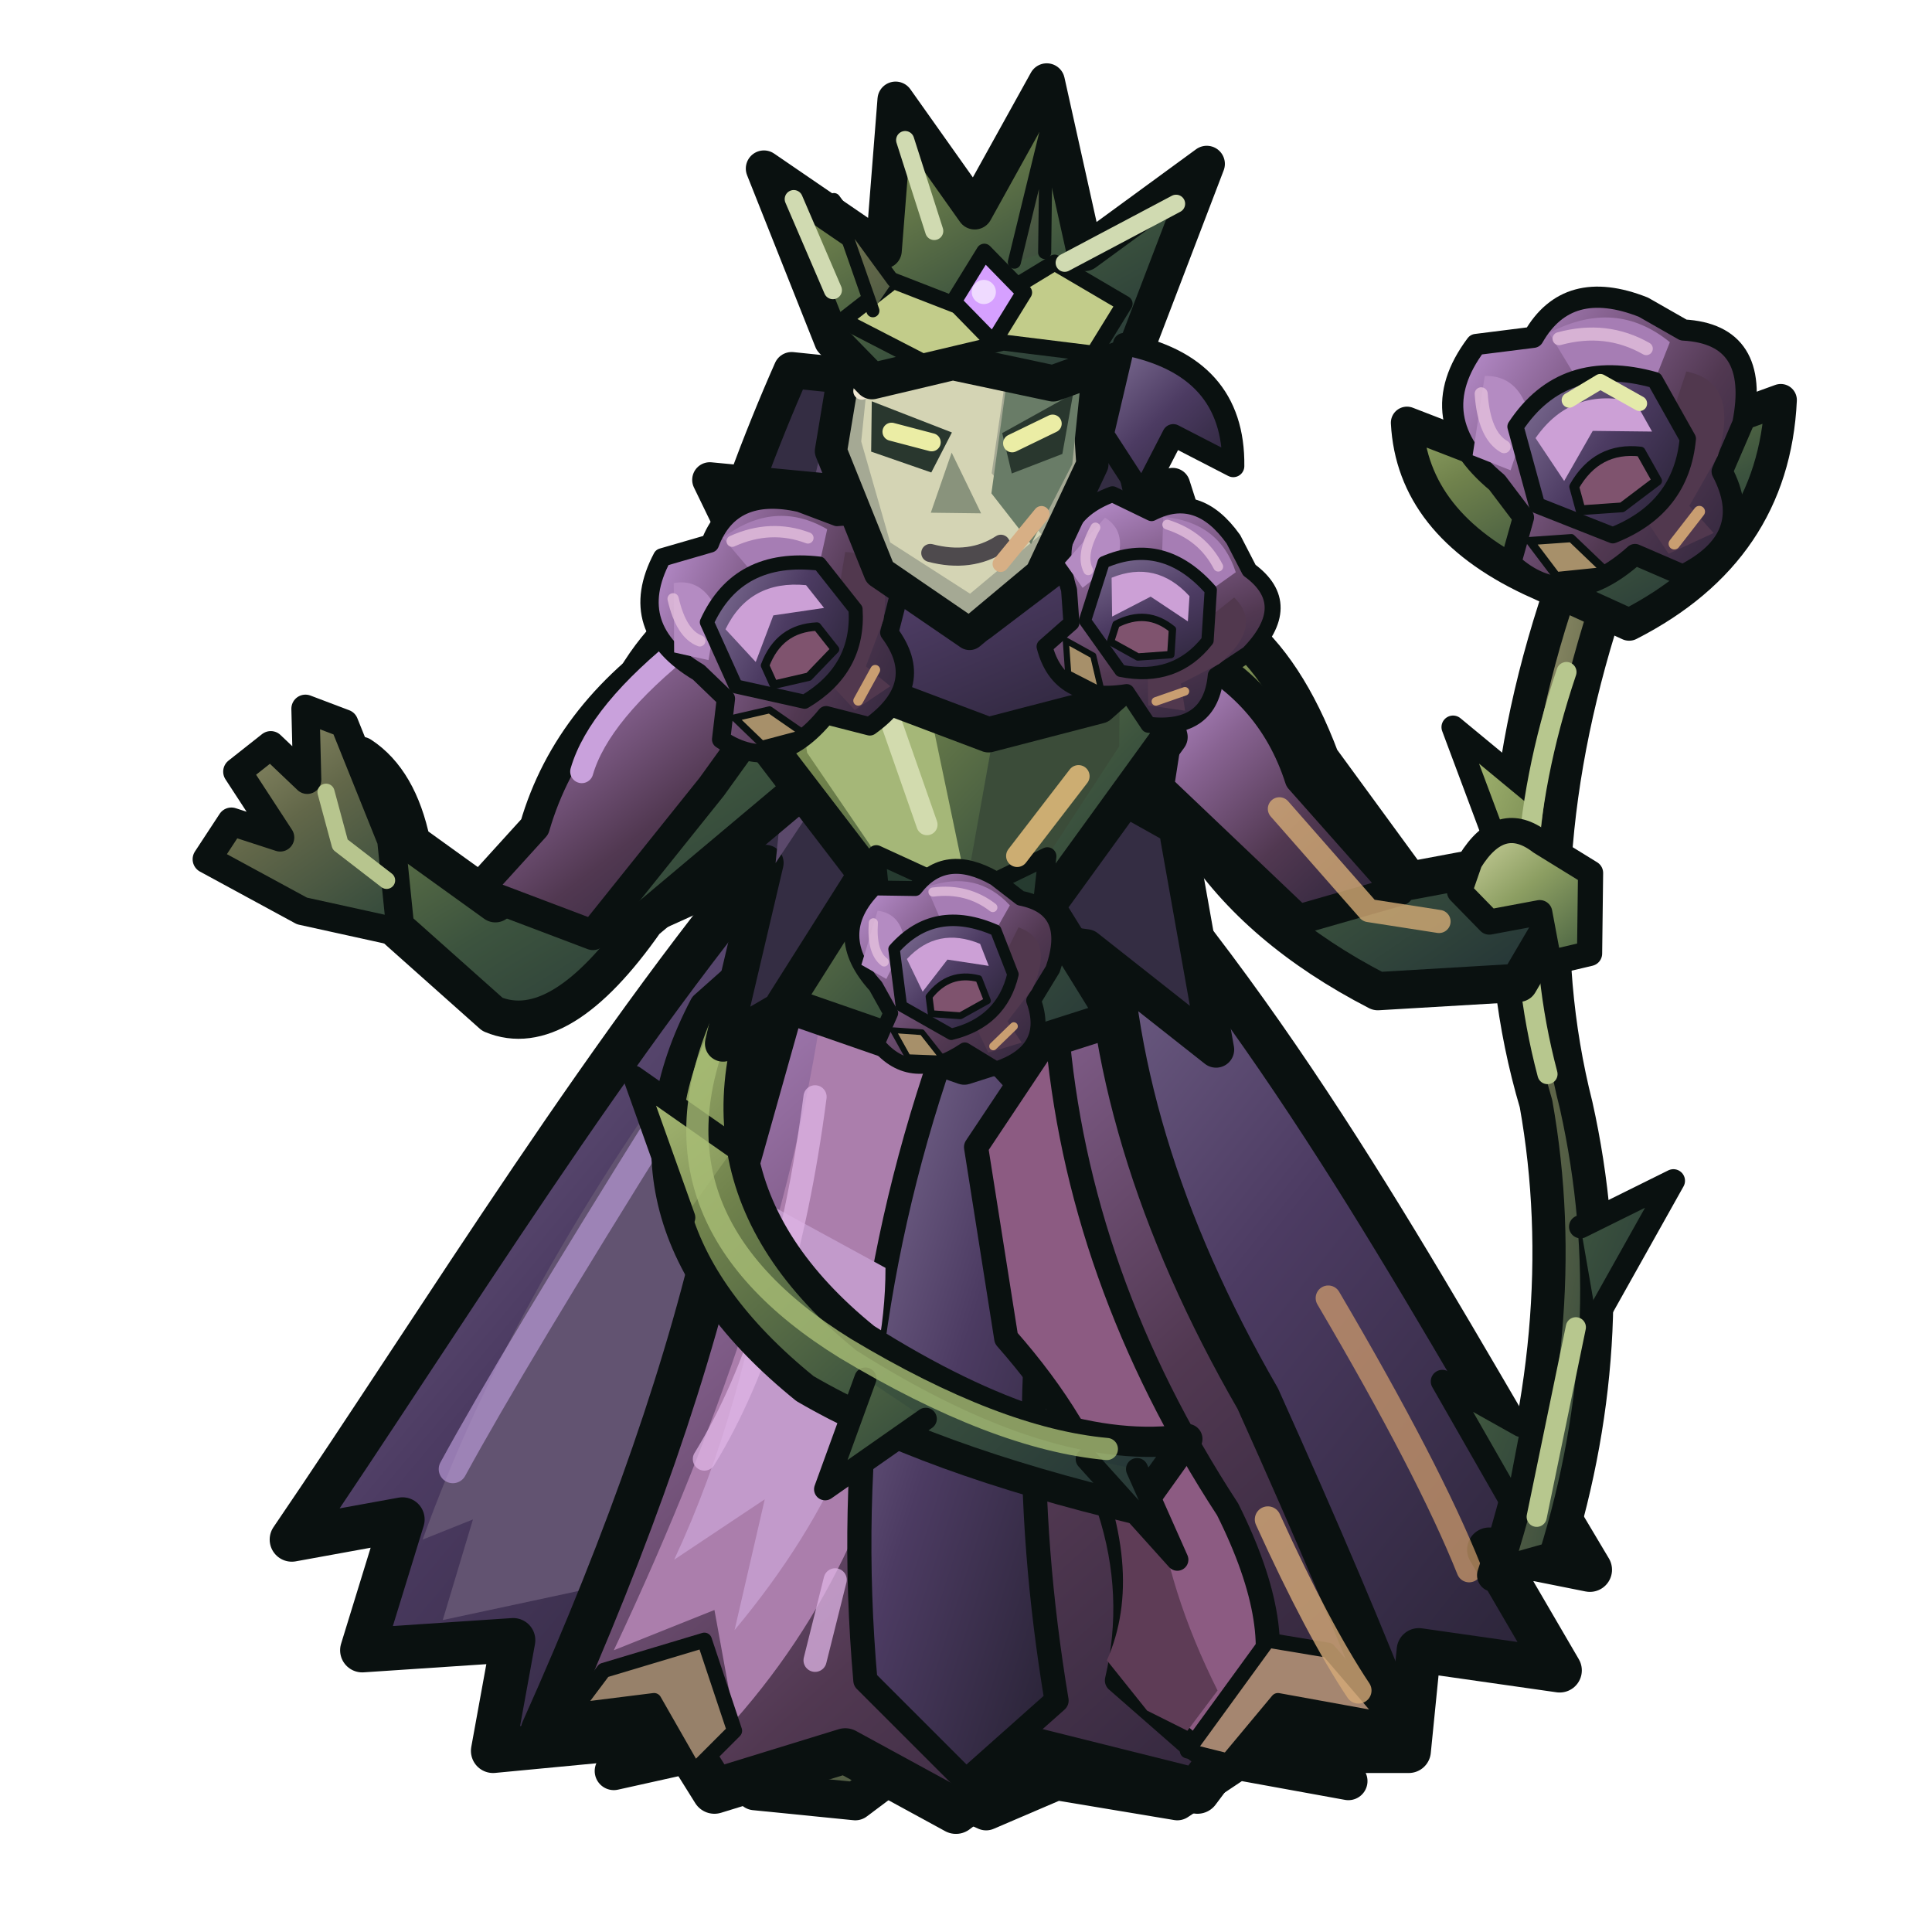
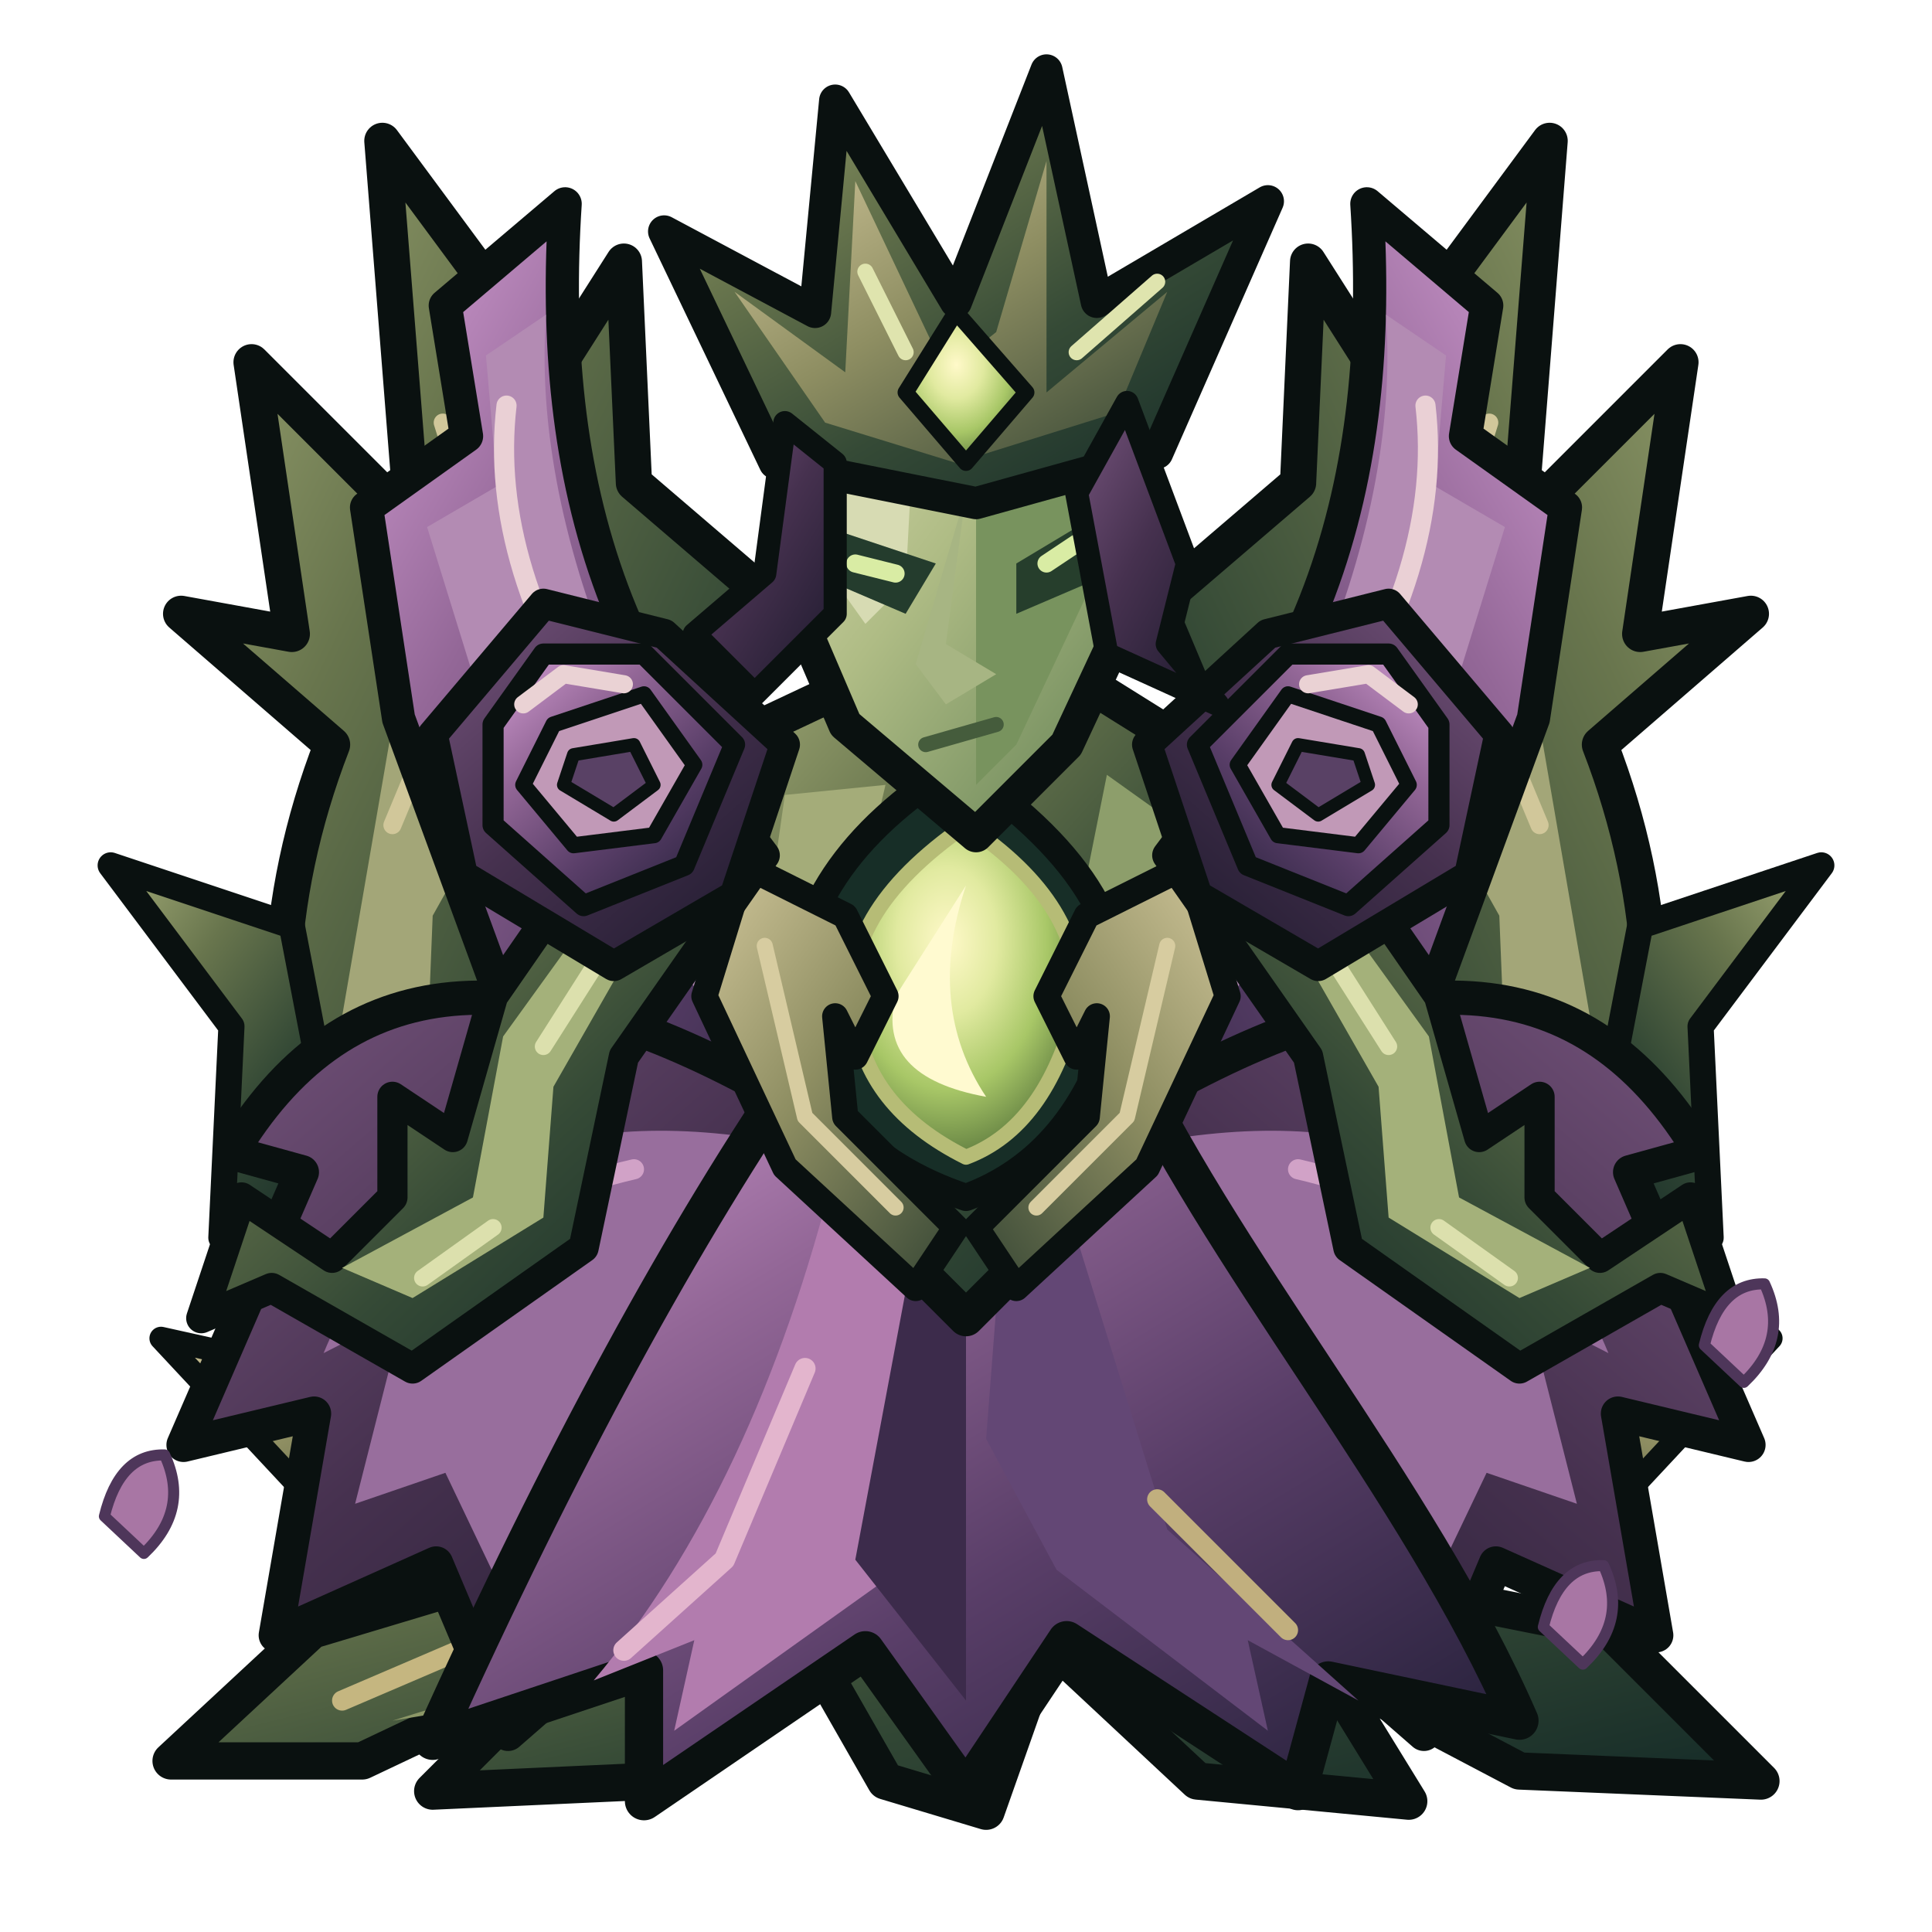
<svg xmlns="http://www.w3.org/2000/svg" viewBox="0 0 192 192" width="192" height="192">
  <defs>
-     <linearGradient id="boss_witheredqueen2-petal" x1="0" y1="0" x2=".85" y2="1">
-       <stop offset="0" stop-color="#c69add" />
-       <stop offset="0.333" stop-color="#886392" />
-       <stop offset="0.667" stop-color="#513851" />
-       <stop offset="1" stop-color="#2e253b" />
+     <linearGradient id="boss_witheredqueen_2-wood" x1="0" y1="0" x2="0.85" y2="1">
+       <stop offset="0" stop-color="#a4ac78" />
+       <stop offset="0.333" stop-color="#68754d" />
+       <stop offset="0.667" stop-color="#354a36" />
+       <stop offset="1" stop-color="#182e29" />
    </linearGradient>
-     <linearGradient id="boss_witheredqueen2-leaf" x1="0" y1="0" x2=".85" y2="1">
-       <stop offset="0" stop-color="#acbe77" />
-       <stop offset="0.333" stop-color="#70824c" />
-       <stop offset="0.667" stop-color="#3c533e" />
-       <stop offset="1" stop-color="#253637" />
+     <linearGradient id="boss_witheredqueen_2-petal" x1="0" y1="0" x2="0.85" y2="1">
+       <stop offset="0" stop-color="#d6a0d6" />
+       <stop offset="0.333" stop-color="#936797" />
+       <stop offset="0.667" stop-color="#593e68" />
+       <stop offset="1" stop-color="#2a233e" />
    </linearGradient>
-     <linearGradient id="boss_witheredqueen2-root" x1="0" y1="0" x2=".85" y2="1">
-       <stop offset="0" stop-color="#9a9770" />
-       <stop offset="0.5" stop-color="#626749" />
-       <stop offset="1" stop-color="#354b3c" />
+     <linearGradient id="boss_witheredqueen_2-dark" x1="0" y1="0" x2="0.85" y2="1">
+       <stop offset="0" stop-color="#77557e" />
+       <stop offset="0.5" stop-color="#46314f" />
+       <stop offset="1" stop-color="#211c30" />
    </linearGradient>
-     <linearGradient id="boss_witheredqueen2-face" x1="0" y1="0" x2=".85" y2="1">
-       <stop offset="0" stop-color="#d2d7a3" />
-       <stop offset="0.5" stop-color="#8c9e62" />
-       <stop offset="1" stop-color="#4c6543" />
+     <linearGradient id="boss_witheredqueen_2-bone" x1="0" y1="0" x2="0.85" y2="1">
+       <stop offset="0" stop-color="#e3e1b9" />
+       <stop offset="0.5" stop-color="#afbc85" />
+       <stop offset="1" stop-color="#6b8759" />
    </linearGradient>
-     <linearGradient id="boss_witheredqueen2-deep" x1="0" y1="0" x2=".85" y2="1">
-       <stop offset="0" stop-color="#817197" />
-       <stop offset="0.5" stop-color="#4c3b62" />
-       <stop offset="1" stop-color="#292336" />
+     <radialGradient id="boss_witheredqueen_2-seed" cx="42%" cy="35%" r="67%">
+       <stop offset="0" stop-color="#fff9c9" />
+       <stop offset="0.333" stop-color="#e1eaa0" />
+       <stop offset="0.667" stop-color="#a8c767" />
+       <stop offset="1" stop-color="#607d40" />
+     </radialGradient>
+     <linearGradient id="boss_witheredqueen_2-thorn" x1="0" y1="0" x2="0.85" y2="1">
+       <stop offset="0" stop-color="#d1c69a" />
+       <stop offset="0.5" stop-color="#8e8e62" />
+       <stop offset="1" stop-color="#414f3a" />
    </linearGradient>
  </defs>
  <g stroke-linecap="round" stroke-linejoin="round">
-     <path d="M74 157 Q69 168 61 176 L70 174 75 178 85 179 89 176 98 180 105 177 117 179 123 175 134 177 Q125 169 122 156Z" fill="url(#boss_witheredqueen2-root)" stroke="#0a1110" stroke-width="3.8" />
-     <path d="M80 164 Q80 171 75 174 M104 165 107 173 116 175" fill="none" stroke="#97a474" stroke-width="2.2" />
-     <path d="M79 82 C61 103 44 131 29 153 L40 151 36 164 51 163 49 174 70 172 82 164 94 111Z" fill="url(#boss_witheredqueen2-deep)" stroke="#0a1110" stroke-width="4.4" />
-     <path d="M110 83 C130 106 143 131 158 156 L148 154 155 166 141 164 140 174 122 174 109 160 96 110Z" fill="url(#boss_witheredqueen2-deep)" stroke="#0a1110" stroke-width="4.4" />
-     <path d="M71 101 Q51 128 42 153 L47 151 44 161 58 158 65 166 Q65 134 84 113Z" fill="#625371" />
-     <path d="M66 111 Q51 135 45 146" fill="none" stroke="#b797d3" stroke-width="2.8" opacity="0.7" />
-     <path d="M132 129 Q142 146 146 156" fill="none" stroke="#d6a16e" stroke-width="2.5" opacity="0.7" />
-     <path d="M81 88 110 89 Q110 113 125 139 Q134 159 139 172 L125 170 119 178 103 174 95 180 84 174 71 178 66 170 54 172 Q67 143 72 120Z" fill="url(#boss_witheredqueen2-petal)" stroke="#0a1110" stroke-width="4.5" />
-     <path d="M82 98 Q78 128 61 164 L71 160 73 171 Q88 154 91 130 L93 104Z" fill="#ab7eac" />
-     <path d="M95 101 Q83 133 86 167 L96 177 105 169 Q100 139 106 113Z" fill="url(#boss_witheredqueen2-deep)" stroke="#0a1110" stroke-width="2.4" />
-     <path d="M105 102 Q107 127 122 150 Q128 162 125 169 L119 174 111 167 Q115 150 100 133 L97 114Z" fill="#8c5b82" stroke="#0a1110" stroke-width="2.4" />
-     <path d="M77 120 Q74 140 67 155 L76 149 73 162 Q88 144 88 126Z" fill="#c29acb" />
-     <path d="M108 143 Q114 156 110 165 L114 170 118 172 121 168 Q116 158 115 149Z" fill="#5e3c56" />
-     <path d="M60 166 70 163 73 172 69 176 65 169 57 170Z" fill="#97816a" stroke="#0a1110" stroke-width="1.5" />
-     <path d="M126 163 132 164 138 171 127 169 122 175 118 174Z" fill="#a58670" stroke="#0a1110" stroke-width="1.5" />
-     <path d="M81 109 Q78 132 70 145 M83 157 81 165" fill="none" stroke="#dfb4e6" stroke-width="2.3" opacity="0.75" />
-     <path d="M126 151 Q131 162 135 168" fill="none" stroke="#d6aa78" stroke-width="2.6" opacity="0.8" />
-     <path d="M79 92 Q65 116 86 133 Q105 145 118 143 L113 150 Q92 145 80 138 Q59 121 70 100Z" fill="url(#boss_witheredqueen2-leaf)" stroke="#0a1110" stroke-width="3" />
-     <path d="M73 114 63 107 68 121 M86 137 82 148 92 141 M108 145 117 155 113 146" fill="url(#boss_witheredqueen2-leaf)" stroke="#0a1110" stroke-width="2.2" />
-     <path d="M72 101 Q63 121 84 134 Q99 143 110 144" fill="none" stroke="#a9be76" stroke-width="2.2" opacity="0.8" />
-     <g transform="translate(0 0) rotate(0.7 96 92)">
-       <path d="M78 37 Q69 58 61 93 L76 86 72 104 92 92 108 94 121 104 117 83 129 89 Q116 66 111 40Z" fill="#342d43" stroke="#0a1110" stroke-width="3.6" />
-       <path d="M81 45 Q77 64 71 79 L78 75 77 86 88 69Z" fill="#5b496b" />
-       <path d="M79 51 74 68" fill="none" stroke="#9a83b5" stroke-width="2.2" opacity="0.65" />
-       <g transform="rotate(6 76 65)">
-         <path d="M79 57 Q65 59 61 76 L52 93 43 88 Q41 82 37 80 L32 83 36 92 43 97 53 104 Q60 106 67 93 L83 76Z" fill="url(#boss_witheredqueen2-leaf)" stroke="#0a1110" stroke-width="3.8" />
-         <path d="M68 64 Q57 73 55 85 L50 92 62 95 72 79 77 70Z" fill="url(#boss_witheredqueen2-petal)" stroke="#0a1110" stroke-width="3" />
-         <path d="M41 88 35 77 31 76 32 83 28 80 25 83 30 89 25 88 23 92 33 96 43 97Z" fill="url(#boss_witheredqueen2-root)" stroke="#0a1110" stroke-width="2.8" />
-         <path d="M68 65 Q60 73 59 79" fill="none" stroke="#c9a1dc" stroke-width="2.3" />
-         <path d="M34 84 36 89 41 92" fill="none" stroke="#b7c58e" stroke-width="1.7" />
+     <g>
+       <g transform="rotate(0 53 143)">
+         <path d="M59 157 C31 137 21 105 33 74 L18 61 29 63 25 36 41 52 38 14 55 37 62 26 63 48 77 60 69 79 51 96 50 128 66 143Z" fill="url(#boss_witheredqueen_2-wood)" stroke="#0a1110" stroke-width="3.6" />
+         <path d="M44 32 L49 55 39 72 34 101 41 127 50 139 42 116 43 91 57 66 57 45Z" fill="#a3a678" />
+         <path d="M29 92 L11 86 23 102 22 123 34 118Z" fill="url(#boss_witheredqueen_2-wood)" stroke="#0a1110" stroke-width="2.6" />
+         <path d="M34 137 L16 133 30 148 44 154Z" fill="url(#boss_witheredqueen_2-thorn)" stroke="#0a1110" stroke-width="2.3" />
+         <path d="M44 42 L49 58 39 82 M33 107 L39 124" fill="none" stroke="#d1c79a" stroke-width="1.8" />
      </g>
-       <g transform="rotate(2 153 105)">
-         <path d="M153 58 Q145 86 153 109 Q158 131 151 156 L157 154 Q163 131 157 109 Q150 86 158 58Z" fill="url(#boss_witheredqueen2-root)" stroke="#0a1110" stroke-width="3.3" />
-         <path d="M151 78 143 72 149 86 M158 121 167 116 160 130 M153 141 145 137 152 148" fill="url(#boss_witheredqueen2-leaf)" stroke="#0a1110" stroke-width="2.3" />
-         <path d="M154 66 Q148 87 154 106 M158 131 155 150" fill="none" stroke="#b7c78e" stroke-width="2" />
-         <path d="M150 57 Q138 52 137 42 L149 46 151 36 162 43 174 38 Q174 53 160 61Z" fill="url(#boss_witheredqueen2-leaf)" stroke="#0a1110" stroke-width="3.2" />
-         <g transform="translate(157 44) rotate(-18) scale(0.81)">
-           <path d="M-14 0 Q-21 -10 -12 -17 L-5 -16 Q1 -22 9 -16 L13 -12 Q22 -9 17 1 L13 6 Q15 15 5 17 L0 13 Q-10 18 -15 10 L-12 5Z" fill="url(#boss_witheredqueen2-petal)" stroke="#0a1110" stroke-width="2.6" />
-           <path d="M-12 -13 Q-8 -12 -8 -7 L-12 -1 -16 -4Z" fill="#b48bc2" />
-           <path d="M-3 -16 Q6 -18 11 -11 L8 -7 -1 -9Z" fill="#a67db4" />
-           <path d="M12 -7 Q18 -4 13 4 L8 9 10 13 4 14 2 8Z" fill="#51384e" />
-           <path d="M-10 -6 Q-2 -13 8 -7 L10 1 Q7 9 -2 10 L-10 4Z" fill="url(#boss_witheredqueen2-deep)" stroke="#0a1110" stroke-width="2" />
-           <path d="M-8 -4 Q-2 -9 5 -5 L6 -1 -1 -3 -6 2Z" fill="#cca0d6" />
-           <path d="M-5 3 Q-1 -1 4 1 L5 5 0 7 -5 6Z" fill="#7f536e" stroke="#0a1110" stroke-width="1.2" />
-           <path d="M-13 -11 Q-14 -6 -12 -4 M-2 -15 Q4 -15 8 -11" fill="none" stroke="#e4bfdc" stroke-width="1.6" opacity="0.8" />
-           <path d="M-12 8 -7 9 -4 14 -10 13Z" fill="#a7906a" stroke="#0a1110" stroke-width="1" />
-           <path d="M9 10 5 13" fill="none" stroke="#c99e71" stroke-width="1.4" />
+     </g>
+     <g transform="translate(192 0) scale(-1 1)">
+       <g transform="rotate(0 53 143)">
+         <path d="M59 157 C31 137 21 105 33 74 L18 61 29 63 25 36 41 52 38 14 55 37 62 26 63 48 77 60 69 79 51 96 50 128 66 143Z" fill="url(#boss_witheredqueen_2-wood)" stroke="#0a1110" stroke-width="3.6" />
+         <path d="M44 32 L49 55 39 72 34 101 41 127 50 139 42 116 43 91 57 66 57 45Z" fill="#a3a678" />
+         <path d="M29 92 L11 86 23 102 22 123 34 118Z" fill="url(#boss_witheredqueen_2-wood)" stroke="#0a1110" stroke-width="2.6" />
+         <path d="M34 137 L16 133 30 148 44 154Z" fill="url(#boss_witheredqueen_2-thorn)" stroke="#0a1110" stroke-width="2.3" />
+         <path d="M44 42 L49 58 39 82 M33 107 L39 124" fill="none" stroke="#d1c79a" stroke-width="1.8" />
+       </g>
+     </g>
+     <path d="M68 134 L124 133 145 159 160 162 175 177 151 176 132 166 140 179 119 177 104 163 98 180 88 177 80 163 65 177 43 178 55 166 36 175 17 175 31 162 51 156Z" fill="url(#boss_witheredqueen_2-wood)" stroke="#0a1110" stroke-width="3.7" />
+     <path d="M69 148 L55 166 39 171 57 168 73 157 77 172 84 167 80 152Z" fill="#8c9767" />
+     <path d="M108 150 L119 165 132 173 124 160 119 148Z" fill="#79875b" />
+     <path d="M65 169 L77 154 M111 157 L121 171 M34 169 L48 163" fill="none" stroke="#c5b680" stroke-width="2" />
+     <g transform="translate(0 0)">
+       <g>
+         <g transform="rotate(-0.5 86 116)">
+           <path d="M86 91 C61 72 55 47 57 20 L45 30 47 43 37 50 40 71 50 99 71 125 89 118Z" fill="url(#boss_witheredqueen_2-petal)" stroke="#0a1110" stroke-width="3.3" />
+           <path d="M55 31 C53 56 68 83 79 96 L70 99 49 72 43 52 50 48 49 35Z" fill="#b38bb3" />
+           <path d="M53 61 L64 84 59 83 51 73Z" fill="#e0b3cf" />
+           <path d="M51 40 Q49 56 61 74" fill="none" stroke="#ead0d5" stroke-width="2" />
+           <path d="M76 108 C51 94 34 96 23 114 L30 116 18 143 31 140 27 162 43 155 50 172 78 148 92 119Z" fill="url(#boss_witheredqueen_2-dark)" stroke="#0a1110" stroke-width="3.4" />
+           <path d="M75 113 Q43 108 32 134 L40 130 35 149 44 146 51 161 65 141Z" fill="#986e9d" />
+           <path d="M63 116 Q45 120 39 133" fill="none" stroke="#d1a2c7" stroke-width="2" />
        </g>
-         <path d="M153 39 156 37 160 39" fill="none" stroke="#e4eaaa" stroke-width="1.5" />
      </g>
-       <path d="M110 59 Q124 57 131 75 L140 87 150 85 155 90 151 97 137 98 Q125 92 119 83 L108 77Z" fill="url(#boss_witheredqueen2-leaf)" stroke="#0a1110" stroke-width="3.8" />
-       <path d="M117 64 Q126 68 129 77 L139 88 129 91 115 78Z" fill="url(#boss_witheredqueen2-petal)" stroke="#0a1110" stroke-width="3" />
-       <path d="M127 80 136 90 143 91" fill="none" stroke="#d4ab76" stroke-width="2.3" opacity="0.8" />
-       <path d="M146 85 Q149 80 153 83 L158 86 158 94 154 95 153 90 148 91 145 88Z" fill="url(#boss_witheredqueen2-face)" stroke="#0a1110" stroke-width="2.5" />
-       <path d="M78 57 Q94 52 112 58 L116 73 104 90 111 101 96 106 78 100 86 87 75 73Z" fill="url(#boss_witheredqueen2-leaf)" stroke="#0a1110" stroke-width="3.6" />
-       <path d="M78 62 92 70 96 88 87 85 80 75Z" fill="#a5b778" />
-       <path d="M111 63 99 70 96 88 104 85 111 74Z" fill="#3b4c39" />
-       <path d="M87 85 96 89 104 85 103 95 96 100 88 94Z" fill="#263b30" stroke="#0a1110" stroke-width="1.8" />
-       <path d="M81 66 88 71 92 82" fill="none" stroke="#d2dbae" stroke-width="2.1" />
-       <path d="M107 77 101 85" fill="none" stroke="#ccad72" stroke-width="2.2" />
-       <path d="M76 60 70 48 82 49 88 57 97 62 106 55 116 48 120 60 109 70 98 73 87 69Z" fill="url(#boss_witheredqueen2-deep)" stroke="#0a1110" stroke-width="3.5" />
-       <g transform="translate(78 63) rotate(-25) scale(0.7)">
-         <path d="M-14 0 Q-21 -10 -12 -17 L-5 -16 Q1 -22 9 -16 L13 -12 Q22 -9 17 1 L13 6 Q15 15 5 17 L0 13 Q-10 18 -15 10 L-12 5Z" fill="url(#boss_witheredqueen2-petal)" stroke="#0a1110" stroke-width="2.6" />
-         <path d="M-12 -13 Q-8 -12 -8 -7 L-12 -1 -16 -4Z" fill="#b48bc2" />
-         <path d="M-3 -16 Q6 -18 11 -11 L8 -7 -1 -9Z" fill="#a67db4" />
-         <path d="M12 -7 Q18 -4 13 4 L8 9 10 13 4 14 2 8Z" fill="#51384e" />
-         <path d="M-10 -6 Q-2 -13 8 -7 L10 1 Q7 9 -2 10 L-10 4Z" fill="url(#boss_witheredqueen2-deep)" stroke="#0a1110" stroke-width="2" />
-         <path d="M-8 -4 Q-2 -9 5 -5 L6 -1 -1 -3 -6 2Z" fill="#cca0d6" />
-         <path d="M-5 3 Q-1 -1 4 1 L5 5 0 7 -5 6Z" fill="#7f536e" stroke="#0a1110" stroke-width="1.2" />
-         <path d="M-13 -11 Q-14 -6 -12 -4 M-2 -15 Q4 -15 8 -11" fill="none" stroke="#e4bfdc" stroke-width="1.6" opacity="0.8" />
-         <path d="M-12 8 -7 9 -4 14 -10 13Z" fill="#a7906a" stroke="#0a1110" stroke-width="1" />
-         <path d="M9 10 5 13" fill="none" stroke="#c99e71" stroke-width="1.4" />
+       <g transform="translate(192 0) scale(-1 1)">
+         <g transform="rotate(-0.5 86 116)">
+           <path d="M86 91 C61 72 55 47 57 20 L45 30 47 43 37 50 40 71 50 99 71 125 89 118Z" fill="url(#boss_witheredqueen_2-petal)" stroke="#0a1110" stroke-width="3.3" />
+           <path d="M55 31 C53 56 68 83 79 96 L70 99 49 72 43 52 50 48 49 35Z" fill="#b38bb3" />
+           <path d="M53 61 L64 84 59 83 51 73Z" fill="#e0b3cf" />
+           <path d="M51 40 Q49 56 61 74" fill="none" stroke="#ead0d5" stroke-width="2" />
+           <path d="M76 108 C51 94 34 96 23 114 L30 116 18 143 31 140 27 162 43 155 50 172 78 148 92 119Z" fill="url(#boss_witheredqueen_2-dark)" stroke="#0a1110" stroke-width="3.4" />
+           <path d="M75 113 Q43 108 32 134 L40 130 35 149 44 146 51 161 65 141Z" fill="#986e9d" />
+           <path d="M63 116 Q45 120 39 133" fill="none" stroke="#d1a2c7" stroke-width="2" />
+         </g>
      </g>
-       <g transform="translate(114 61) rotate(17) scale(0.61)">
-         <path d="M-14 0 Q-21 -10 -12 -17 L-5 -16 Q1 -22 9 -16 L13 -12 Q22 -9 17 1 L13 6 Q15 15 5 17 L0 13 Q-10 18 -15 10 L-12 5Z" fill="url(#boss_witheredqueen2-petal)" stroke="#0a1110" stroke-width="2.6" />
-         <path d="M-12 -13 Q-8 -12 -8 -7 L-12 -1 -16 -4Z" fill="#b48bc2" />
-         <path d="M-3 -16 Q6 -18 11 -11 L8 -7 -1 -9Z" fill="#a67db4" />
-         <path d="M12 -7 Q18 -4 13 4 L8 9 10 13 4 14 2 8Z" fill="#51384e" />
-         <path d="M-10 -6 Q-2 -13 8 -7 L10 1 Q7 9 -2 10 L-10 4Z" fill="url(#boss_witheredqueen2-deep)" stroke="#0a1110" stroke-width="2" />
-         <path d="M-8 -4 Q-2 -9 5 -5 L6 -1 -1 -3 -6 2Z" fill="#cca0d6" />
-         <path d="M-5 3 Q-1 -1 4 1 L5 5 0 7 -5 6Z" fill="#7f536e" stroke="#0a1110" stroke-width="1.2" />
-         <path d="M-13 -11 Q-14 -6 -12 -4 M-2 -15 Q4 -15 8 -11" fill="none" stroke="#e4bfdc" stroke-width="1.6" opacity="0.8" />
-         <path d="M-12 8 -7 9 -4 14 -10 13Z" fill="#a7906a" stroke="#0a1110" stroke-width="1" />
-         <path d="M9 10 5 13" fill="none" stroke="#c99e71" stroke-width="1.4" />
+       <path d="M80 105 L111 103 C121 125 141 148 151 171 L132 167 129 178 106 163 96 178 86 164 64 179 64 166 43 173 Q62 131 80 105Z" fill="url(#boss_witheredqueen_2-petal)" stroke="#0a1110" stroke-width="3.8" />
+       <path d="M83 116 Q75 148 59 167 L69 163 67 172 88 157 93 128Z" fill="#b27cae" />
+       <path d="M100 117 L107 123 116 152 135 169 124 163 126 172 105 156 98 143Z" fill="#634775" />
+       <path d="M91 123 L96 132 96 169 85 155Z" fill="#3c2b4b" />
+       <path d="M80 136 L72 155 62 164" fill="none" stroke="#e3b5cd" stroke-width="2.1" />
+       <path d="M115 149 L128 162" fill="none" stroke="#c1af7e" stroke-width="2" />
+       <path d="M74 73 L91 65 105 66 121 76 118 101 109 118 96 131 82 117 71 99Z" fill="url(#boss_witheredqueen_2-wood)" stroke="#0a1110" stroke-width="3.6" />
+       <path d="M78 79 L88 78 84 95 91 114 81 105 76 93Z" fill="#a4ac79" />
+       <path d="M110 77 L117 82 112 98 104 107Z" fill="#8d9e6b" />
+       <path d="M95 76 Q113 88 111 101 Q107 115 96 119 Q81 114 79 100 Q79 86 95 76Z" fill="#172e27" stroke="#0a1110" stroke-width="2.7" />
+       <g transform="translate(96 98) scale(1) translate(-96 -98)">
+         <path d="M96 82 Q108 90 107 100 Q104 112 96 115 Q86 110 85 101 Q83 91 96 82Z" fill="url(#boss_witheredqueen_2-seed)" stroke="#b6bc76" stroke-width="1.5" />
+         <path d="M96 88 Q92 100 98 109 Q87 107 89 99Z" fill="#fffad0" />
      </g>
-       <g transform="translate(95 97) rotate(-8) scale(0.57)">
-         <path d="M-14 0 Q-21 -10 -12 -17 L-5 -16 Q1 -22 9 -16 L13 -12 Q22 -9 17 1 L13 6 Q15 15 5 17 L0 13 Q-10 18 -15 10 L-12 5Z" fill="url(#boss_witheredqueen2-petal)" stroke="#0a1110" stroke-width="2.6" />
-         <path d="M-12 -13 Q-8 -12 -8 -7 L-12 -1 -16 -4Z" fill="#b48bc2" />
-         <path d="M-3 -16 Q6 -18 11 -11 L8 -7 -1 -9Z" fill="#a67db4" />
-         <path d="M12 -7 Q18 -4 13 4 L8 9 10 13 4 14 2 8Z" fill="#51384e" />
-         <path d="M-10 -6 Q-2 -13 8 -7 L10 1 Q7 9 -2 10 L-10 4Z" fill="url(#boss_witheredqueen2-deep)" stroke="#0a1110" stroke-width="2" />
-         <path d="M-8 -4 Q-2 -9 5 -5 L6 -1 -1 -3 -6 2Z" fill="#cca0d6" />
-         <path d="M-5 3 Q-1 -1 4 1 L5 5 0 7 -5 6Z" fill="#7f536e" stroke="#0a1110" stroke-width="1.2" />
-         <path d="M-13 -11 Q-14 -6 -12 -4 M-2 -15 Q4 -15 8 -11" fill="none" stroke="#e4bfdc" stroke-width="1.6" opacity="0.8" />
-         <path d="M-12 8 -7 9 -4 14 -10 13Z" fill="#a7906a" stroke="#0a1110" stroke-width="1" />
-         <path d="M9 10 5 13" fill="none" stroke="#c99e71" stroke-width="1.4" />
+       <g>
+         <path d="M74 86 L84 91 88 99 85 105 83 101 84 111 95 122 91 128 78 116 70 99Z" fill="url(#boss_witheredqueen_2-thorn)" stroke="#0a1110" stroke-width="2.6" />
+         <path d="M76 94 L80 111 89 120" fill="none" stroke="#d7cca0" stroke-width="1.6" />
      </g>
-       <path d="M84 32 Q96 23 107 33 L108 46 103 57 96 63 87 57 82 45Z" fill="#a5a994" stroke="#0a1110" stroke-width="3.2" />
-       <path d="M86 33 Q94 28 100 32 L98 47 103 53 96 59 88 54 85 44Z" fill="#d4d4b4" />
-       <path d="M100 33 107 35 106 46 102 54 98 49Z" fill="#697c67" />
-       <path d="M86 40 94 43 92 47 86 45Z" fill="#29372e" />
-       <path d="M99 43 106 39 105 45 100 47Z" fill="#29372e" />
-       <path d="M88 43 92 44 M100 44 104 42" fill="none" stroke="#ebeda5" stroke-width="1.8" />
-       <path d="M94 45 92 51 97 51Z" fill="#89937c" />
-       <path d="M92 55 Q96 56 99 54" fill="none" stroke="#4e4a4d" stroke-width="1.8" />
-       <path d="M86 35 85 39" fill="none" stroke="#f1e8d3" stroke-width="1.7" />
-       <path d="M103 51 99 56" fill="none" stroke="#d7af85" stroke-width="1.6" />
-       <path d="M82 34 75 17 87 25 88 10 96 21 103 8 107 25 119 16 112 35 104 38 94 36 86 38Z" fill="url(#boss_witheredqueen2-leaf)" stroke="#0a1110" stroke-width="3.6" />
-       <path d="M83 32 88 28 96 31 104 26 111 30 108 35 99 34 91 36Z" fill="#c2cc8a" stroke="#0a1110" stroke-width="1.6" />
-       <path d="M88 28 82 20 86 31 M103 25 103 13 100 26" fill="url(#boss_witheredqueen2-root)" stroke="#0a1110" stroke-width="1.3" />
-       <path d="M78 20 82 29 M89 14 92 23 M105 26 116 20" fill="none" stroke="#d0dab1" stroke-width="1.8" />
-       <path d="M94 30 97 25 101 29 98 34Z" fill="#d6a0ff" stroke="#0a1110" stroke-width="1.6" />
-       <circle cx="97" cy="29" r="1.2" fill="#efdaff" />
-       <path d="M111 34 Q122 36 122 46 L116 43 113 49 109 43Z" fill="url(#boss_witheredqueen2-deep)" stroke="#0a1110" stroke-width="2.2" />
+       <g transform="translate(192 0) scale(-1 1)">
+         <path d="M74 86 L84 91 88 99 85 105 83 101 84 111 95 122 91 128 78 116 70 99Z" fill="url(#boss_witheredqueen_2-thorn)" stroke="#0a1110" stroke-width="2.6" />
+         <path d="M76 94 L80 111 89 120" fill="none" stroke="#d7cca0" stroke-width="1.6" />
+       </g>
+       <g>
+         <g transform="rotate(0 63 78)">
+           <path d="M67 73 L76 85 62 105 58 124 41 136 27 128 20 131 24 119 33 125 39 119 39 109 45 113 49 99Z" fill="url(#boss_witheredqueen_2-wood)" stroke="#0a1110" stroke-width="3" />
+           <path d="M63 85 L67 87 55 108 54 121 41 129 34 126 47 119 50 103Z" fill="#a4b17a" />
+           <path d="M61 93 L54 104 M42 127 L49 122" fill="none" stroke="#dce0ad" stroke-width="1.7" />
+         </g>
+         <path d="M66 63 L78 74 73 89 61 96 46 87 43 73 54 60Z" fill="url(#boss_witheredqueen_2-dark)" stroke="#0a1110" stroke-width="3" />
+         <path d="M54 65 L64 65 73 74 68 86 58 90 49 82 49 72Z" fill="url(#boss_witheredqueen_2-petal)" stroke="#0a1110" stroke-width="2.1" />
+         <path d="M55 72 L64 69 69 76 65 83 57 84 52 78Z" fill="#c199b7" stroke="#0a1110" stroke-width="1.6" />
+         <path d="M57 75 L63 74 65 78 61 81 56 78Z" fill="#594165" stroke="#0a1110" stroke-width="1.3" />
+         <path d="M52 70 L56 67 62 68" fill="none" stroke="#ead2d4" stroke-width="1.8" />
+       </g>
+       <g transform="translate(192 0) scale(-1 1)">
+         <g transform="rotate(0 63 78)">
+           <path d="M67 73 L76 85 62 105 58 124 41 136 27 128 20 131 24 119 33 125 39 119 39 109 45 113 49 99Z" fill="url(#boss_witheredqueen_2-wood)" stroke="#0a1110" stroke-width="3" />
+           <path d="M63 85 L67 87 55 108 54 121 41 129 34 126 47 119 50 103Z" fill="#a4b17a" />
+           <path d="M61 93 L54 104 M42 127 L49 122" fill="none" stroke="#dce0ad" stroke-width="1.7" />
+         </g>
+         <path d="M66 63 L78 74 73 89 61 96 46 87 43 73 54 60Z" fill="url(#boss_witheredqueen_2-dark)" stroke="#0a1110" stroke-width="3" />
+         <path d="M54 65 L64 65 73 74 68 86 58 90 49 82 49 72Z" fill="url(#boss_witheredqueen_2-petal)" stroke="#0a1110" stroke-width="2.1" />
+         <path d="M55 72 L64 69 69 76 65 83 57 84 52 78Z" fill="#c199b7" stroke="#0a1110" stroke-width="1.6" />
+         <path d="M57 75 L63 74 65 78 61 81 56 78Z" fill="#594165" stroke="#0a1110" stroke-width="1.3" />
+         <path d="M52 70 L56 67 62 68" fill="none" stroke="#ead2d4" stroke-width="1.8" />
+       </g>
+       <path d="M78 39 L96 28 113 40 113 59 106 74 97 83 84 72 78 58Z" fill="url(#boss_witheredqueen_2-bone)" stroke="#0a1110" stroke-width="3.4" />
+       <path d="M97 34 L109 41 109 57 101 74 97 78Z" fill="#78935e" />
+       <path d="M81 43 L91 39 90 58 86 62 81 55Z" fill="#d7dbb3" />
+       <path d="M81 52 L93 56 90 61 83 58Z" fill="#243c2d" />
+       <path d="M101 56 L111 50 108 58 101 61Z" fill="#263e2c" />
+       <path d="M85 56 L89 57 M104 56 L107 54" fill="none" stroke="#d9eca4" stroke-width="1.8" />
+       <path d="M96 49 L94 64 99 67 94 70 91 66Z" fill="#a7b583" />
+       <path d="M92 74 L99 72" fill="none" stroke="#455c3c" stroke-width="1.5" />
+       <path d="M77 46 L66 23 81 31 83 10 95 30 104 7 109 30 126 20 115 45 97 50Z" fill="url(#boss_witheredqueen_2-wood)" stroke="#0a1110" stroke-width="3.2" />
+       <path d="M73 29 L84 37 85 18 94 37 99 33 104 16 104 39 116 29 111 41 95 46 82 42Z" fill="url(#boss_witheredqueen_2-thorn)" />
+       <path d="M95 31 L102 39 96 46 90 39Z" fill="url(#boss_witheredqueen_2-seed)" stroke="#0a1110" stroke-width="1.6" />
+       <path d="M86 27 L90 35 M107 35 L115 28" fill="none" stroke="#dfe4ae" stroke-width="1.6" />
+       <path d="M78 42 L76 57 69 63 75 69 83 61 83 46Z" fill="url(#boss_witheredqueen_2-dark)" stroke="#0a1110" stroke-width="2.3" />
+       <path d="M112 40 L118 56 116 64 121 70 110 65 107 49Z" fill="url(#boss_witheredqueen_2-dark)" stroke="#0a1110" stroke-width="2.3" />
+     </g>
+     <g transform="translate(14 149) rotate(-25)">
+       <path d="M-4 0 Q0 -5 4 -3 Q4 3 -2 5Z" fill="#a876a4" stroke="#4e365a" stroke-width="1.1" />
+     </g>
+     <g transform="translate(173 132) rotate(-25)">
+       <path d="M-4 0 Q0 -5 4 -3 Q4 3 -2 5Z" fill="#a876a4" stroke="#4e365a" stroke-width="1.1" />
+     </g>
+     <g transform="translate(157 160) rotate(-25)">
+       <path d="M-4 0 Q0 -5 4 -3 Q4 3 -2 5Z" fill="#a876a4" stroke="#4e365a" stroke-width="1.1" />
    </g>
  </g>
</svg>
